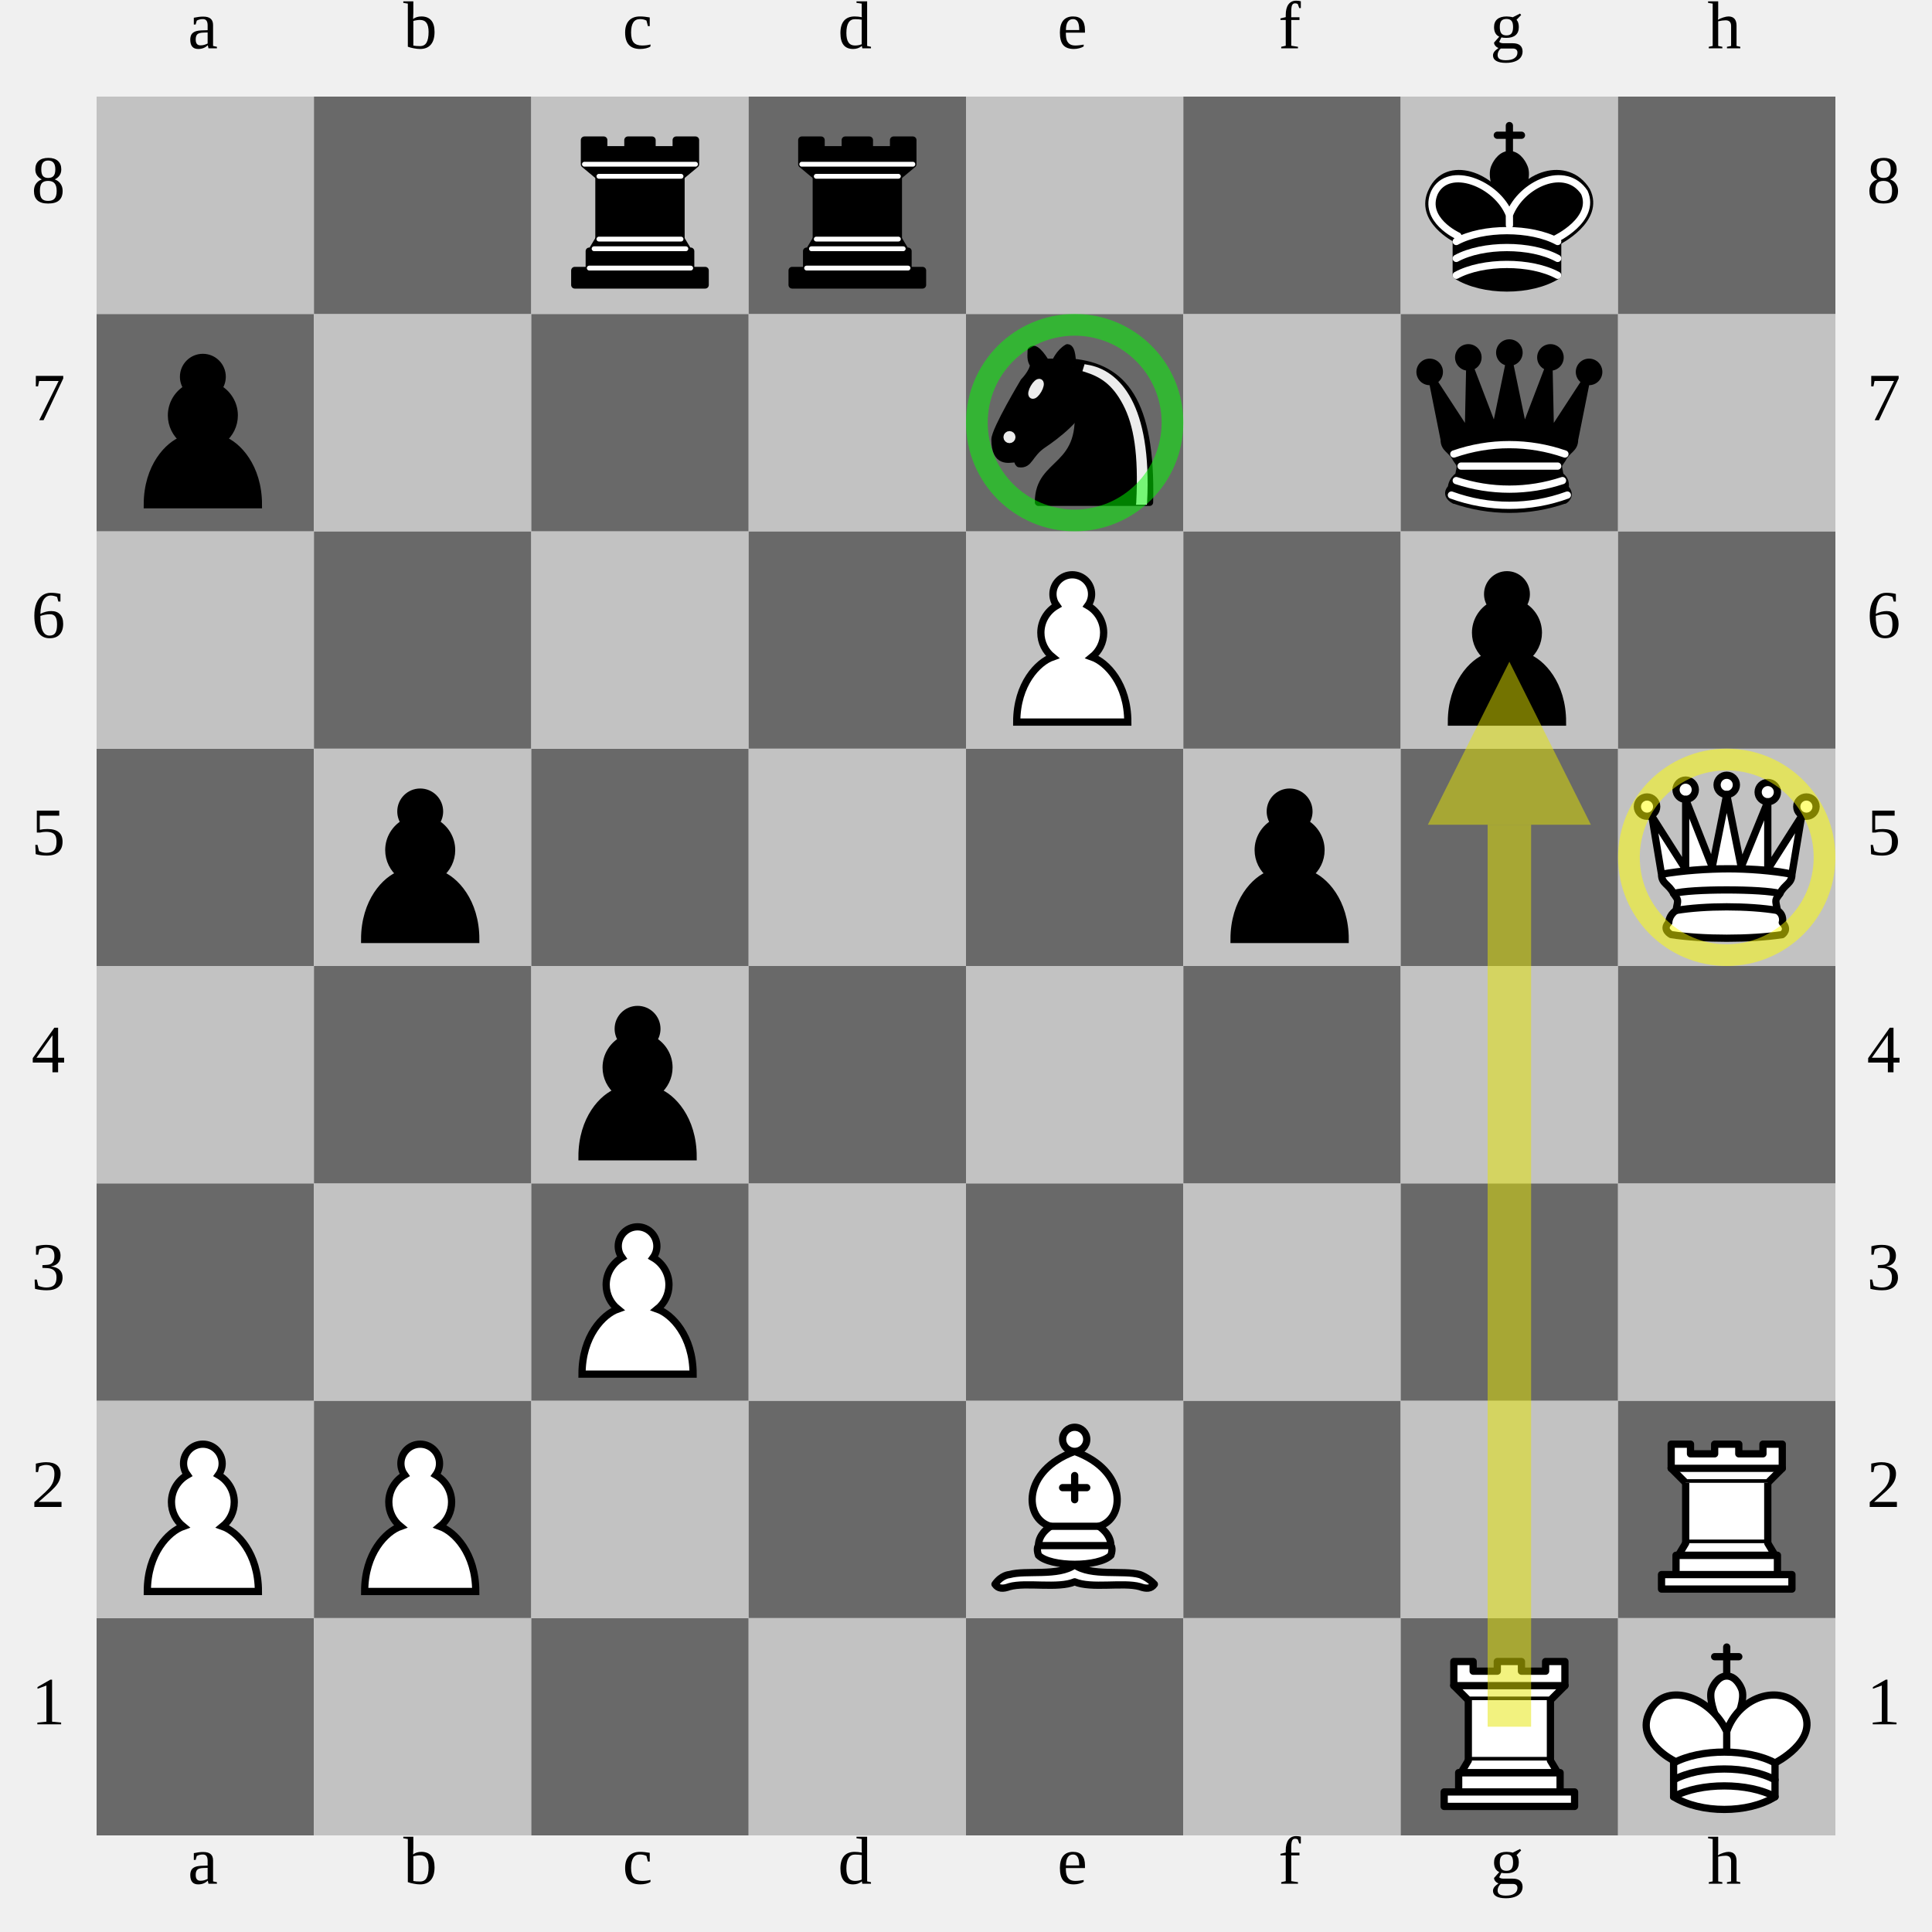
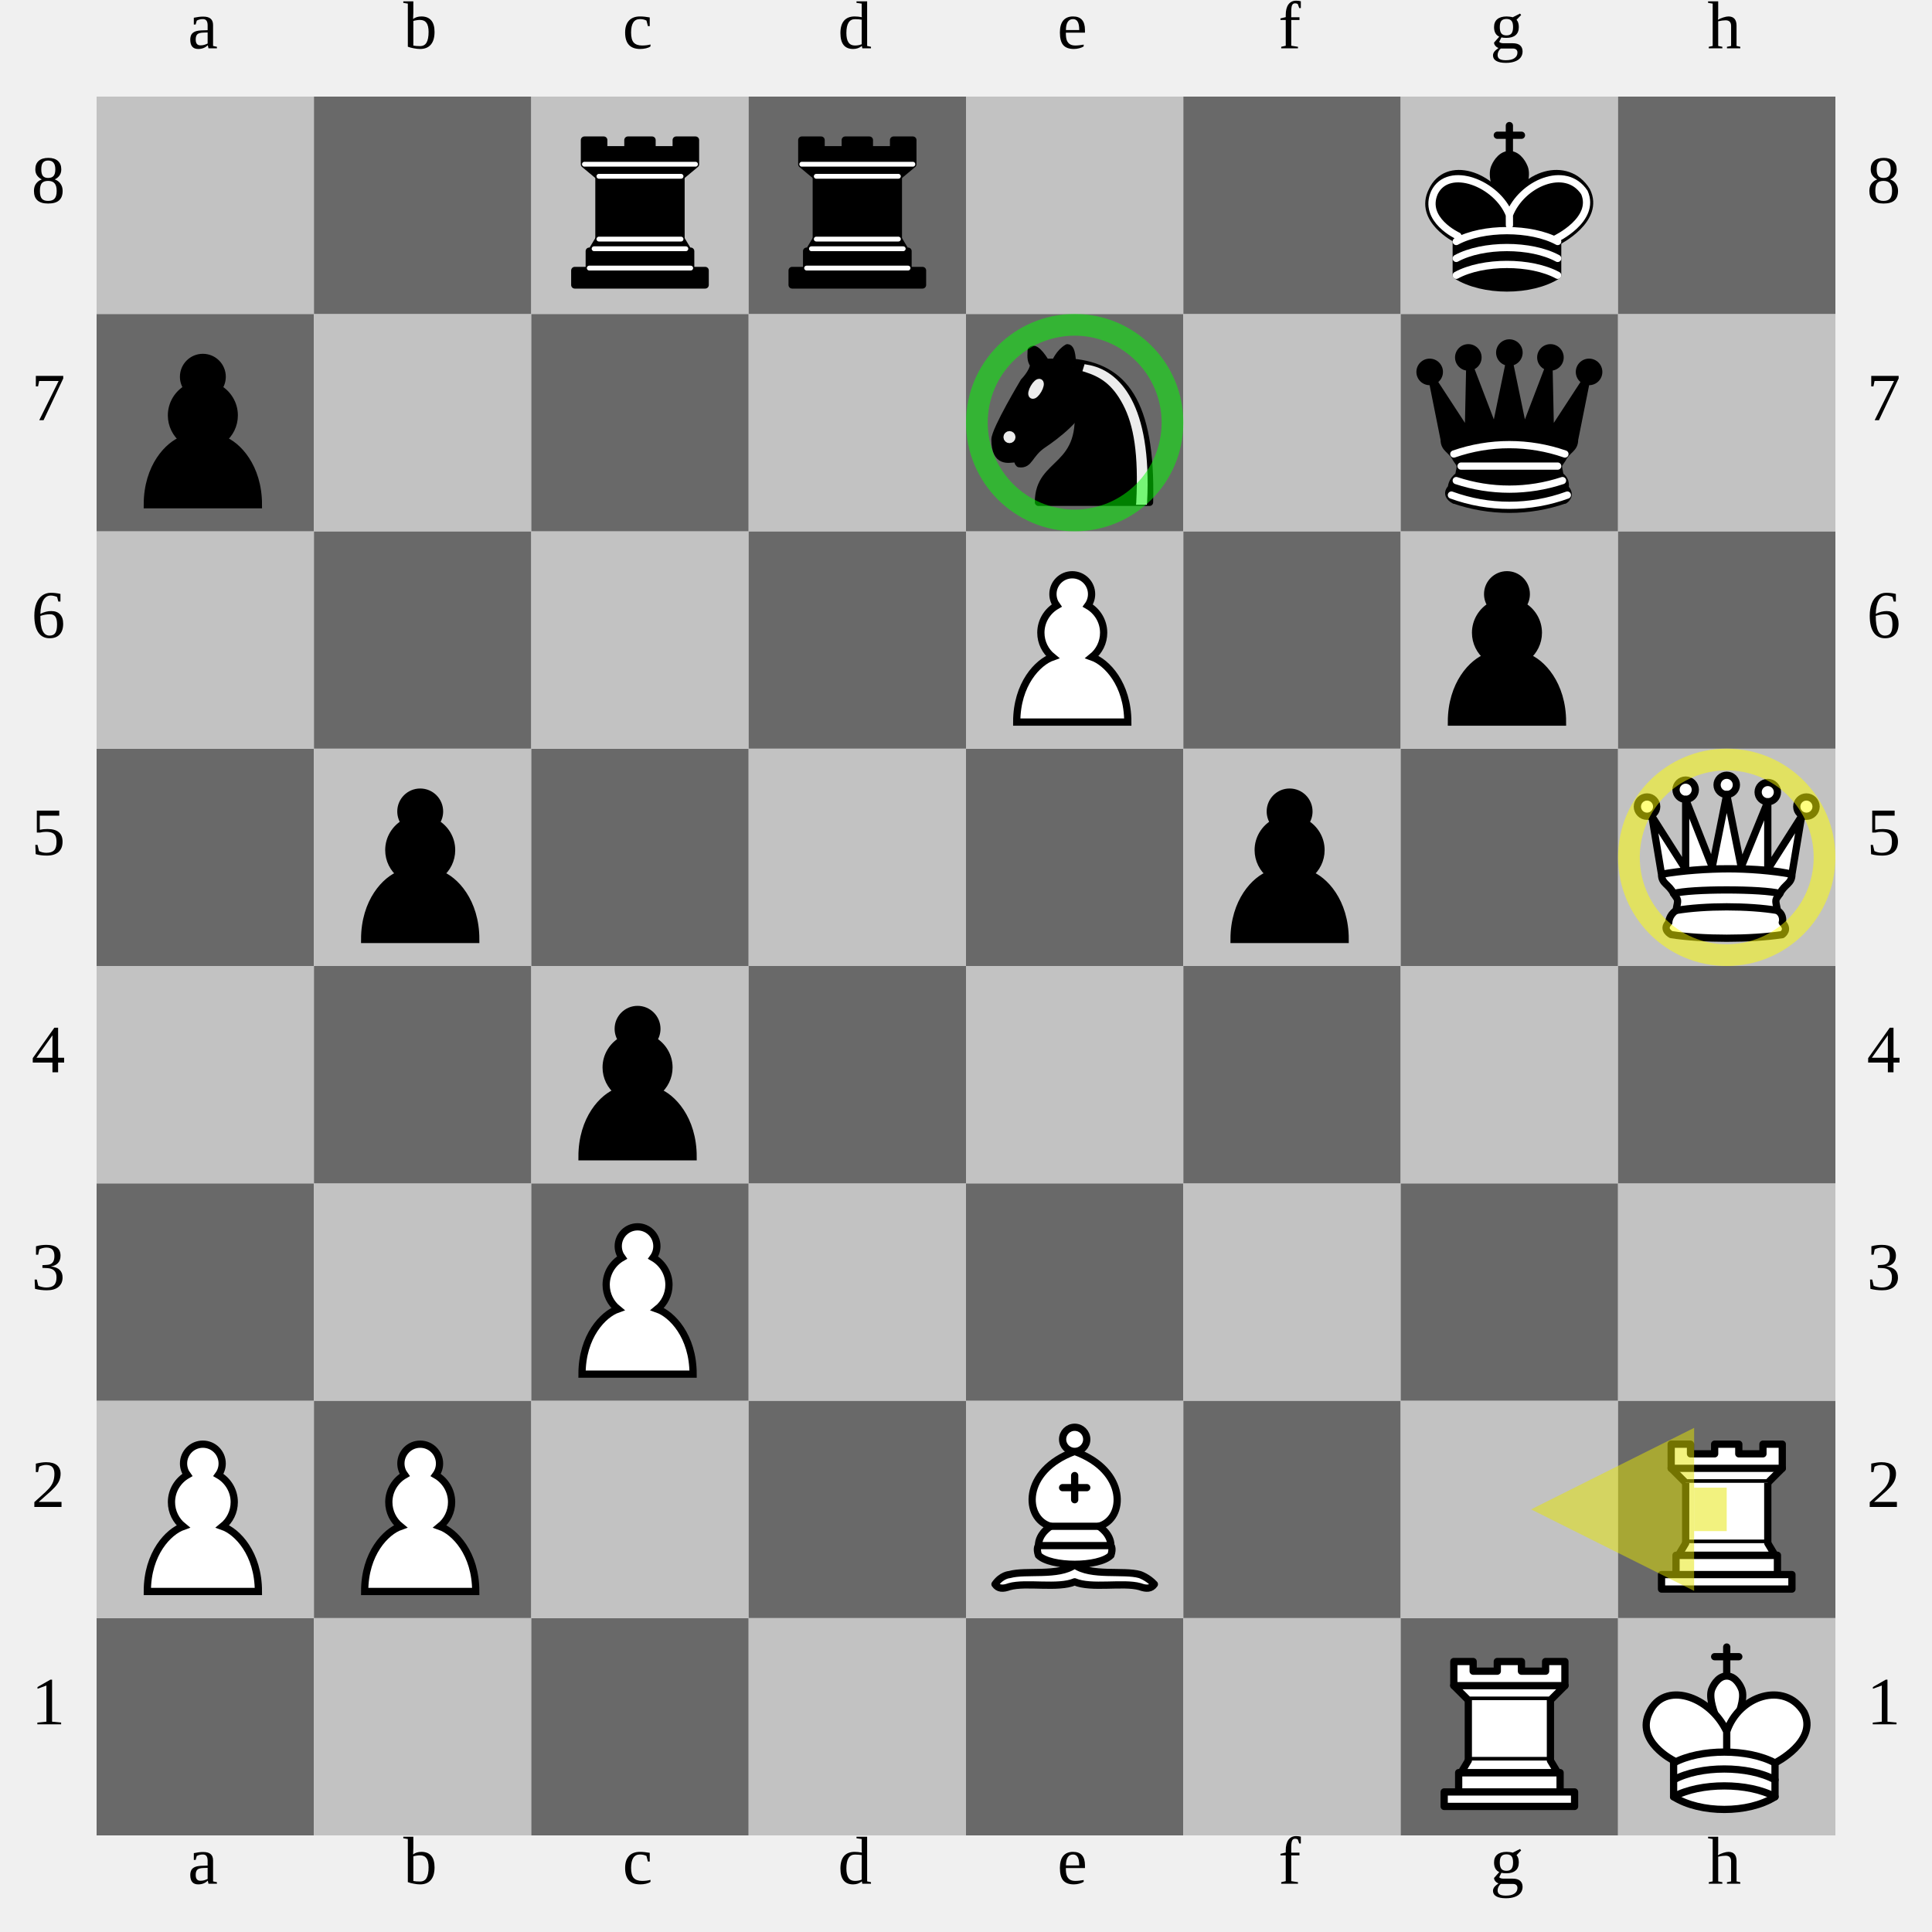
<svg xmlns="http://www.w3.org/2000/svg" xmlns:xlink="http://www.w3.org/1999/xlink" version="1.1" viewBox="0 0 400 400">
  <defs>
    <g class="white pawn" id="white-pawn">
      <path d="M22 9c-2.21 0-4 1.79-4 4 0 .89.29 1.71.78 2.38-1.95 1.12-3.28 3.21-3.28 5.62 0 2.03.94 3.84 2.41 5.03-3 1.06-7.41 5.55-7.41 13.47h23c0-7.92-4.41-12.41-7.41-13.47 1.47-1.19 2.41-3 2.41-5.03 0-2.41-1.33-4.5-3.28-5.62.49-.67.78-1.49.78-2.38 0-2.21-1.79-4-4-4z" fill="#fff" stroke="#000" stroke-linecap="round" stroke-width="1.5" />
    </g>
    <g class="white bishop" fill="none" fill-rule="evenodd" id="white-bishop" stroke="#000" stroke-linecap="round" stroke-linejoin="round" stroke-width="1.5">
      <g fill="#fff" stroke-linecap="butt">
        <path d="M9 36c3.39-.97 10.11.43 13.5-2 3.39 2.43 10.11 1.03 13.5 2 0 0 1.65.54 3 2-.68.97-1.65.99-3 .5-3.39-.97-10.11.46-13.5-1-3.39 1.46-10.11.03-13.5 1-1.354.49-2.323.47-3-.5 1.354-1.94 3-2 3-2zM15 32c2.5 2.5 12.5 2.5 15 0 .5-1.5 0-2 0-2 0-2.5-2.5-4-2.5-4 5.5-1.5 6-11.5-5-15.5-11 4-10.5 14-5 15.5 0 0-2.5 1.5-2.5 4 0 0-.5.5 0 2zM25 8a2.5 2.5 0 1 1-5 0 2.5 2.5 0 1 1 5 0z" />
      </g>
      <path d="M17.5 26h10M15 30h15m-7.5-14.5v5M20 18h5" stroke-linejoin="miter" />
    </g>
    <g class="white rook" fill="#fff" fill-rule="evenodd" id="white-rook" stroke="#000" stroke-linecap="round" stroke-linejoin="round" stroke-width="1.5">
      <path d="M9 39h27v-3H9v3zM12 36v-4h21v4H12zM11 14V9h4v2h5V9h5v2h5V9h4v5" stroke-linecap="butt" />
      <path d="M34 14l-3 3H14l-3-3" />
      <path d="M31 17v12.5H14V17" stroke-linecap="butt" stroke-linejoin="miter" />
      <path d="M31 29.5l1.5 2.5h-20l1.5-2.5" />
      <path d="M11 14h23" fill="none" stroke-linejoin="miter" />
    </g>
    <g class="white queen" fill="#fff" fill-rule="evenodd" id="white-queen" stroke="#000" stroke-linecap="round" stroke-linejoin="round" stroke-width="1.5">
      <path d="M8 12a2 2 0 1 1-4 0 2 2 0 1 1 4 0zM24.5 7.5a2 2 0 1 1-4 0 2 2 0 1 1 4 0zM41 12a2 2 0 1 1-4 0 2 2 0 1 1 4 0zM16 8.5a2 2 0 1 1-4 0 2 2 0 1 1 4 0zM33 9a2 2 0 1 1-4 0 2 2 0 1 1 4 0z" />
      <path d="M9 26c8.5-1.5 21-1.5 27 0l2-12-7 11V11l-5.5 13.5-3-15-3 15-5.5-14V25L7 14l2 12zM9 26c0 2 1.5 2 2.5 4 1 1.5 1 1 .5 3.5-1.5 1-1.5 2.5-1.5 2.5-1.5 1.5.5 2.5.5 2.5 6.5 1 16.5 1 23 0 0 0 1.5-1 0-2.5 0 0 .5-1.5-1-2.5-.5-2.5-.5-2 .5-3.5 1-2 2.5-2 2.5-4-8.5-1.5-18.5-1.5-27 0z" stroke-linecap="butt" />
      <path d="M11.5 30c3.5-1 18.5-1 22 0M12 33.5c6-1 15-1 21 0" fill="none" />
    </g>
    <g class="white king" fill="none" fill-rule="evenodd" id="white-king" stroke="#000" stroke-linecap="round" stroke-linejoin="round" stroke-width="1.5">
      <path d="M22.5 11.63V6M20 8h5" stroke-linejoin="miter" />
      <path d="M22.5 25s4.5-7.5 3-10.5c0 0-1-2.5-3-2.5s-3 2.5-3 2.5c-1.5 3 3 10.5 3 10.5" fill="#fff" stroke-linecap="butt" stroke-linejoin="miter" />
      <path d="M11.5 37c5.5 3.5 15.5 3.5 21 0v-7s9-4.5 6-10.5c-4-6.5-13.5-3.5-16 4V27v-3.5c-3.5-7.5-13-10.5-16-4-3 6 5 10 5 10V37z" fill="#fff" />
      <path d="M11.5 30c5.5-3 15.5-3 21 0m-21 3.5c5.5-3 15.5-3 21 0m-21 3.5c5.5-3 15.5-3 21 0" />
    </g>
    <g class="black pawn" id="black-pawn">
      <path d="M22 9c-2.21 0-4 1.79-4 4 0 .89.29 1.71.78 2.38-1.95 1.12-3.28 3.21-3.28 5.62 0 2.03.94 3.84 2.41 5.03-3 1.06-7.41 5.55-7.41 13.47h23c0-7.92-4.41-12.41-7.41-13.47 1.47-1.19 2.41-3 2.41-5.03 0-2.41-1.33-4.5-3.28-5.62.49-.67.78-1.49.78-2.38 0-2.21-1.79-4-4-4z" stroke="#000" stroke-linecap="round" stroke-width="1.5" />
    </g>
    <g class="black knight" fill="none" fill-rule="evenodd" id="black-knight" stroke="#000" stroke-linecap="round" stroke-linejoin="round" stroke-width="1.5">
      <path d="M 22,10 C 32.5,11 38.5,18 38,39 L 15,39 C 15,30 25,32.5 23,18" style="fill:#000000; stroke:#000000;" />
      <path d="M 24,18 C 24.38,20.91 18.45,25.37 16,27 C 13,29 13.18,31.34 11,31 C 9.958,30.06 12.41,27.96 11,28 C 10,28 11.19,29.23 10,30 C 9,30 5.997,31 6,26 C 6,24 12,14 12,14 C 12,14 13.89,12.1 14,10.5 C 13.27,9.506 13.5,8.5 13.5,7.5 C 14.5,6.5 16.5,10 16.5,10 L 18.5,10 C 18.5,10 19.28,8.008 21,7 C 22,7 22,10 22,10" style="fill:#000000; stroke:#000000;" />
      <path d="M 9.5 25.5 A 0.5 0.5 0 1 1 8.5,25.5 A 0.5 0.5 0 1 1 9.5 25.5 z" style="fill:#ececec; stroke:#ececec;" />
      <path d="M 15 15.5 A 0.5 1.5 0 1 1 14,15.5 A 0.5 1.5 0 1 1 15 15.5 z" style="fill:#ececec; stroke:#ececec;" transform="matrix(0.866,0.5,-0.5,0.866,9.693,-5.173)" />
      <path d="M 24.55,10.4 L 24.1,11.85 L 24.6,12 C 27.75,13 30.25,14.49 32.5,18.75 C 34.75,23.01 35.75,29.06 35.25,39 L 35.2,39.5 L 37.45,39.5 L 37.5,39 C 38,28.94 36.62,22.15 34.25,17.66 C 31.88,13.17 28.46,11.02 25.06,10.5 L 24.55,10.4 z " style="fill:#ececec; stroke:none;" />
    </g>
    <g class="black rook" fill="#000" fill-rule="evenodd" id="black-rook" stroke="#000" stroke-linecap="round" stroke-linejoin="round" stroke-width="1.5">
      <path d="M9 39h27v-3H9v3zM12.5 32l1.5-2.5h17l1.5 2.5h-20zM12 36v-4h21v4H12z" stroke-linecap="butt" />
      <path d="M14 29.5v-13h17v13H14z" stroke-linecap="butt" stroke-linejoin="miter" />
      <path d="M14 16.5L11 14h23l-3 2.5H14zM11 14V9h4v2h5V9h5v2h5V9h4v5H11z" stroke-linecap="butt" />
      <path d="M12 35.5h21M13 31.5h19M14 29.5h17M14 16.5h17M11 14h23" fill="none" stroke="#fff" stroke-linejoin="miter" stroke-width="1" />
    </g>
    <g class="black queen" fill="#000" fill-rule="evenodd" id="black-queen" stroke="#000" stroke-linecap="round" stroke-linejoin="round" stroke-width="1.5">
      <g fill="#000" stroke="none">
        <circle cx="6" cy="12" r="2.75" />
        <circle cx="14" cy="9" r="2.75" />
        <circle cx="22.5" cy="8" r="2.75" />
        <circle cx="31" cy="9" r="2.75" />
        <circle cx="39" cy="12" r="2.75" />
      </g>
      <path d="M9 26c8.5-1.5 21-1.5 27 0l2.5-12.5L31 25l-.3-14.1-5.2 13.6-3-14.5-3 14.5-5.2-13.6L14 25 6.5 13.5 9 26zM9 26c0 2 1.5 2 2.5 4 1 1.5 1 1 .5 3.5-1.5 1-1.5 2.5-1.5 2.5-1.5 1.5.5 2.5.5 2.5 6.5 1 16.5 1 23 0 0 0 1.5-1 0-2.5 0 0 .5-1.5-1-2.5-.5-2.5-.5-2 .5-3.5 1-2 2.5-2 2.5-4-8.5-1.5-18.5-1.5-27 0z" stroke-linecap="butt" />
      <path d="M11 38.5a35 35 1 0 0 23 0" fill="none" stroke-linecap="butt" />
      <path d="M11 29a35 35 1 0 1 23 0M12.5 31.5h20M11.5 34.5a35 35 1 0 0 22 0M10.5 37.5a35 35 1 0 0 24 0" fill="none" stroke="#fff" />
    </g>
    <g class="black king" fill="none" fill-rule="evenodd" id="black-king" stroke="#000" stroke-linecap="round" stroke-linejoin="round" stroke-width="1.5">
      <path d="M22.5 11.63V6" stroke-linejoin="miter" />
      <path d="M22.5 25s4.5-7.5 3-10.5c0 0-1-2.5-3-2.5s-3 2.5-3 2.5c-1.5 3 3 10.5 3 10.5" fill="#000" stroke-linecap="butt" stroke-linejoin="miter" />
      <path d="M11.5 37c5.5 3.5 15.5 3.5 21 0v-7s9-4.5 6-10.5c-4-6.5-13.5-3.5-16 4V27v-3.5c-3.5-7.5-13-10.5-16-4-3 6 5 10 5 10V37z" fill="#000" />
      <path d="M20 8h5" stroke-linejoin="miter" />
      <path d="M32 29.5s8.5-4 6.03-9.65C34.15 14 25 18 22.5 24.5l.01 2.1-.01-2.1C20 18 9.906 14 6.997 19.85c-2.497 5.65 4.853 9 4.853 9M11.5 30c5.5-3 15.5-3 21 0m-21 3.5c5.5-3 15.5-3 21 0m-21 3.5c5.5-3 15.5-3 21 0" stroke="#fff" />
    </g>
  </defs>
  <rect class="square dark a1" fill="#696969" height="45" stroke="none" width="45" x="20" y="335" />
  <rect class="square light b1" fill="#c2c2c2" height="45" stroke="none" width="45" x="65" y="335" />
  <rect class="square dark c1" fill="#696969" height="45" stroke="none" width="45" x="110" y="335" />
  <rect class="square light d1" fill="#c2c2c2" height="45" stroke="none" width="45" x="155" y="335" />
  <rect class="square dark e1" fill="#696969" height="45" stroke="none" width="45" x="200" y="335" />
  <rect class="square light f1" fill="#c2c2c2" height="45" stroke="none" width="45" x="245" y="335" />
  <rect class="square dark g1" fill="#696969" height="45" stroke="none" width="45" x="290" y="335" />
  <use transform="translate(290, 335)" xlink:href="#white-rook" />
  <rect class="square light h1" fill="#c2c2c2" height="45" stroke="none" width="45" x="335" y="335" />
  <use transform="translate(335, 335)" xlink:href="#white-king" />
  <rect class="square light a2" fill="#c2c2c2" height="45" stroke="none" width="45" x="20" y="290" />
  <use transform="translate(20, 290)" xlink:href="#white-pawn" />
  <rect class="square dark b2" fill="#696969" height="45" stroke="none" width="45" x="65" y="290" />
  <use transform="translate(65, 290)" xlink:href="#white-pawn" />
  <rect class="square light c2" fill="#c2c2c2" height="45" stroke="none" width="45" x="110" y="290" />
  <rect class="square dark d2" fill="#696969" height="45" stroke="none" width="45" x="155" y="290" />
  <rect class="square light e2" fill="#c2c2c2" height="45" stroke="none" width="45" x="200" y="290" />
  <use transform="translate(200, 290)" xlink:href="#white-bishop" />
  <rect class="square dark f2" fill="#696969" height="45" stroke="none" width="45" x="245" y="290" />
  <rect class="square light g2" fill="#c2c2c2" height="45" stroke="none" width="45" x="290" y="290" />
  <rect class="square dark h2" fill="#696969" height="45" stroke="none" width="45" x="335" y="290" />
  <use transform="translate(335, 290)" xlink:href="#white-rook" />
  <rect class="square dark a3" fill="#696969" height="45" stroke="none" width="45" x="20" y="245" />
  <rect class="square light b3" fill="#c2c2c2" height="45" stroke="none" width="45" x="65" y="245" />
  <rect class="square dark c3" fill="#696969" height="45" stroke="none" width="45" x="110" y="245" />
  <use transform="translate(110, 245)" xlink:href="#white-pawn" />
  <rect class="square light d3" fill="#c2c2c2" height="45" stroke="none" width="45" x="155" y="245" />
  <rect class="square dark e3" fill="#696969" height="45" stroke="none" width="45" x="200" y="245" />
  <rect class="square light f3" fill="#c2c2c2" height="45" stroke="none" width="45" x="245" y="245" />
  <rect class="square dark g3" fill="#696969" height="45" stroke="none" width="45" x="290" y="245" />
  <rect class="square light h3" fill="#c2c2c2" height="45" stroke="none" width="45" x="335" y="245" />
  <rect class="square light a4" fill="#c2c2c2" height="45" stroke="none" width="45" x="20" y="200" />
  <rect class="square dark b4" fill="#696969" height="45" stroke="none" width="45" x="65" y="200" />
  <rect class="square light c4" fill="#c2c2c2" height="45" stroke="none" width="45" x="110" y="200" />
  <use transform="translate(110, 200)" xlink:href="#black-pawn" />
  <rect class="square dark d4" fill="#696969" height="45" stroke="none" width="45" x="155" y="200" />
  <rect class="square light e4" fill="#c2c2c2" height="45" stroke="none" width="45" x="200" y="200" />
  <rect class="square dark f4" fill="#696969" height="45" stroke="none" width="45" x="245" y="200" />
  <rect class="square light g4" fill="#c2c2c2" height="45" stroke="none" width="45" x="290" y="200" />
  <rect class="square dark h4" fill="#696969" height="45" stroke="none" width="45" x="335" y="200" />
  <rect class="square dark a5" fill="#696969" height="45" stroke="none" width="45" x="20" y="155" />
  <rect class="square light b5" fill="#c2c2c2" height="45" stroke="none" width="45" x="65" y="155" />
  <use transform="translate(65, 155)" xlink:href="#black-pawn" />
  <rect class="square dark c5" fill="#696969" height="45" stroke="none" width="45" x="110" y="155" />
  <rect class="square light d5" fill="#c2c2c2" height="45" stroke="none" width="45" x="155" y="155" />
  <rect class="square dark e5" fill="#696969" height="45" stroke="none" width="45" x="200" y="155" />
  <rect class="square light f5" fill="#c2c2c2" height="45" stroke="none" width="45" x="245" y="155" />
  <use transform="translate(245, 155)" xlink:href="#black-pawn" />
  <rect class="square dark g5" fill="#696969" height="45" stroke="none" width="45" x="290" y="155" />
  <rect class="square light h5" fill="#c2c2c2" height="45" stroke="none" width="45" x="335" y="155" />
  <use transform="translate(335, 155)" xlink:href="#white-queen" />
  <rect class="square light a6" fill="#c2c2c2" height="45" stroke="none" width="45" x="20" y="110" />
  <rect class="square dark b6" fill="#696969" height="45" stroke="none" width="45" x="65" y="110" />
  <rect class="square light c6" fill="#c2c2c2" height="45" stroke="none" width="45" x="110" y="110" />
  <rect class="square dark d6" fill="#696969" height="45" stroke="none" width="45" x="155" y="110" />
  <rect class="square light e6" fill="#c2c2c2" height="45" stroke="none" width="45" x="200" y="110" />
  <use transform="translate(200, 110)" xlink:href="#white-pawn" />
  <rect class="square dark f6" fill="#696969" height="45" stroke="none" width="45" x="245" y="110" />
  <rect class="square light g6" fill="#c2c2c2" height="45" stroke="none" width="45" x="290" y="110" />
  <use transform="translate(290, 110)" xlink:href="#black-pawn" />
  <rect class="square dark h6" fill="#696969" height="45" stroke="none" width="45" x="335" y="110" />
  <rect class="square dark a7" fill="#696969" height="45" stroke="none" width="45" x="20" y="65" />
  <use transform="translate(20, 65)" xlink:href="#black-pawn" />
  <rect class="square light b7" fill="#c2c2c2" height="45" stroke="none" width="45" x="65" y="65" />
  <rect class="square dark c7" fill="#696969" height="45" stroke="none" width="45" x="110" y="65" />
  <rect class="square light d7" fill="#c2c2c2" height="45" stroke="none" width="45" x="155" y="65" />
  <rect class="square dark e7" fill="#696969" height="45" stroke="none" width="45" x="200" y="65" />
  <use transform="translate(200, 65)" xlink:href="#black-knight" />
  <rect class="square light f7" fill="#c2c2c2" height="45" stroke="none" width="45" x="245" y="65" />
  <rect class="square dark g7" fill="#696969" height="45" stroke="none" width="45" x="290" y="65" />
  <use transform="translate(290, 65)" xlink:href="#black-queen" />
  <rect class="square light h7" fill="#c2c2c2" height="45" stroke="none" width="45" x="335" y="65" />
  <rect class="square light a8" fill="#c2c2c2" height="45" stroke="none" width="45" x="20" y="20" />
  <rect class="square dark b8" fill="#696969" height="45" stroke="none" width="45" x="65" y="20" />
  <rect class="square light c8" fill="#c2c2c2" height="45" stroke="none" width="45" x="110" y="20" />
  <use transform="translate(110, 20)" xlink:href="#black-rook" />
  <rect class="square dark d8" fill="#696969" height="45" stroke="none" width="45" x="155" y="20" />
  <use transform="translate(155, 20)" xlink:href="#black-rook" />
  <rect class="square light e8" fill="#c2c2c2" height="45" stroke="none" width="45" x="200" y="20" />
  <rect class="square dark f8" fill="#696969" height="45" stroke="none" width="45" x="245" y="20" />
  <rect class="square light g8" fill="#c2c2c2" height="45" stroke="none" width="45" x="290" y="20" />
  <use transform="translate(290, 20)" xlink:href="#black-king" />
  <rect class="square dark h8" fill="#696969" height="45" stroke="none" width="45" x="335" y="20" />
  <text alignment-baseline="middle" font-size="14" text-anchor="middle" x="42" y="10">a</text>
  <text alignment-baseline="middle" font-size="14" text-anchor="middle" x="42" y="390">a</text>
  <text alignment-baseline="middle" font-size="14" text-anchor="middle" x="87" y="10">b</text>
  <text alignment-baseline="middle" font-size="14" text-anchor="middle" x="87" y="390">b</text>
  <text alignment-baseline="middle" font-size="14" text-anchor="middle" x="132" y="10">c</text>
  <text alignment-baseline="middle" font-size="14" text-anchor="middle" x="132" y="390">c</text>
  <text alignment-baseline="middle" font-size="14" text-anchor="middle" x="177" y="10">d</text>
  <text alignment-baseline="middle" font-size="14" text-anchor="middle" x="177" y="390">d</text>
  <text alignment-baseline="middle" font-size="14" text-anchor="middle" x="222" y="10">e</text>
  <text alignment-baseline="middle" font-size="14" text-anchor="middle" x="222" y="390">e</text>
  <text alignment-baseline="middle" font-size="14" text-anchor="middle" x="267" y="10">f</text>
  <text alignment-baseline="middle" font-size="14" text-anchor="middle" x="267" y="390">f</text>
  <text alignment-baseline="middle" font-size="14" text-anchor="middle" x="312" y="10">g</text>
  <text alignment-baseline="middle" font-size="14" text-anchor="middle" x="312" y="390">g</text>
  <text alignment-baseline="middle" font-size="14" text-anchor="middle" x="357" y="10">h</text>
  <text alignment-baseline="middle" font-size="14" text-anchor="middle" x="357" y="390">h</text>
  <text alignment-baseline="middle" font-size="14" text-anchor="middle" x="10" y="357">1</text>
  <text alignment-baseline="middle" font-size="14" text-anchor="middle" x="390" y="357">1</text>
  <text alignment-baseline="middle" font-size="14" text-anchor="middle" x="10" y="312">2</text>
  <text alignment-baseline="middle" font-size="14" text-anchor="middle" x="390" y="312">2</text>
  <text alignment-baseline="middle" font-size="14" text-anchor="middle" x="10" y="267">3</text>
  <text alignment-baseline="middle" font-size="14" text-anchor="middle" x="390" y="267">3</text>
  <text alignment-baseline="middle" font-size="14" text-anchor="middle" x="10" y="222">4</text>
  <text alignment-baseline="middle" font-size="14" text-anchor="middle" x="390" y="222">4</text>
  <text alignment-baseline="middle" font-size="14" text-anchor="middle" x="10" y="177">5</text>
  <text alignment-baseline="middle" font-size="14" text-anchor="middle" x="390" y="177">5</text>
  <text alignment-baseline="middle" font-size="14" text-anchor="middle" x="10" y="132">6</text>
  <text alignment-baseline="middle" font-size="14" text-anchor="middle" x="390" y="132">6</text>
  <text alignment-baseline="middle" font-size="14" text-anchor="middle" x="10" y="87">7</text>
  <text alignment-baseline="middle" font-size="14" text-anchor="middle" x="390" y="87">7</text>
  <text alignment-baseline="middle" font-size="14" text-anchor="middle" x="10" y="42">8</text>
  <text alignment-baseline="middle" font-size="14" text-anchor="middle" x="390" y="42">8</text>
-   <line class="arrow" opacity="0.5" stroke="#e6e600" stroke-linecap="butt" stroke-width="9.0" x1="312.5" x2="312.5" y1="357.5" y2="170.75" />
-   <polygon class="arrow" fill="#e6e600" opacity="0.5" points="312.5,137.0 295.625,170.75 329.375,170.75" />
+   <line class="arrow" opacity="0.5" stroke="#e6e600" stroke-linecap="butt" stroke-width="9.0" x1="357.5" x2="350.75" y1="312.5" y2="312.5" />
+   <polygon class="arrow" fill="#e6e600" opacity="0.5" points="317.0,312.5 350.75,329.375 350.75,295.625" />
  <circle cx="222.5" cy="87.5" fill="none" opacity="0.5" r="20.25" stroke="#00ff00" stroke-width="4.5" />
  <circle cx="357.5" cy="177.5" fill="none" opacity="0.5" r="20.25" stroke="#ffff00" stroke-width="4.5" />
</svg>
